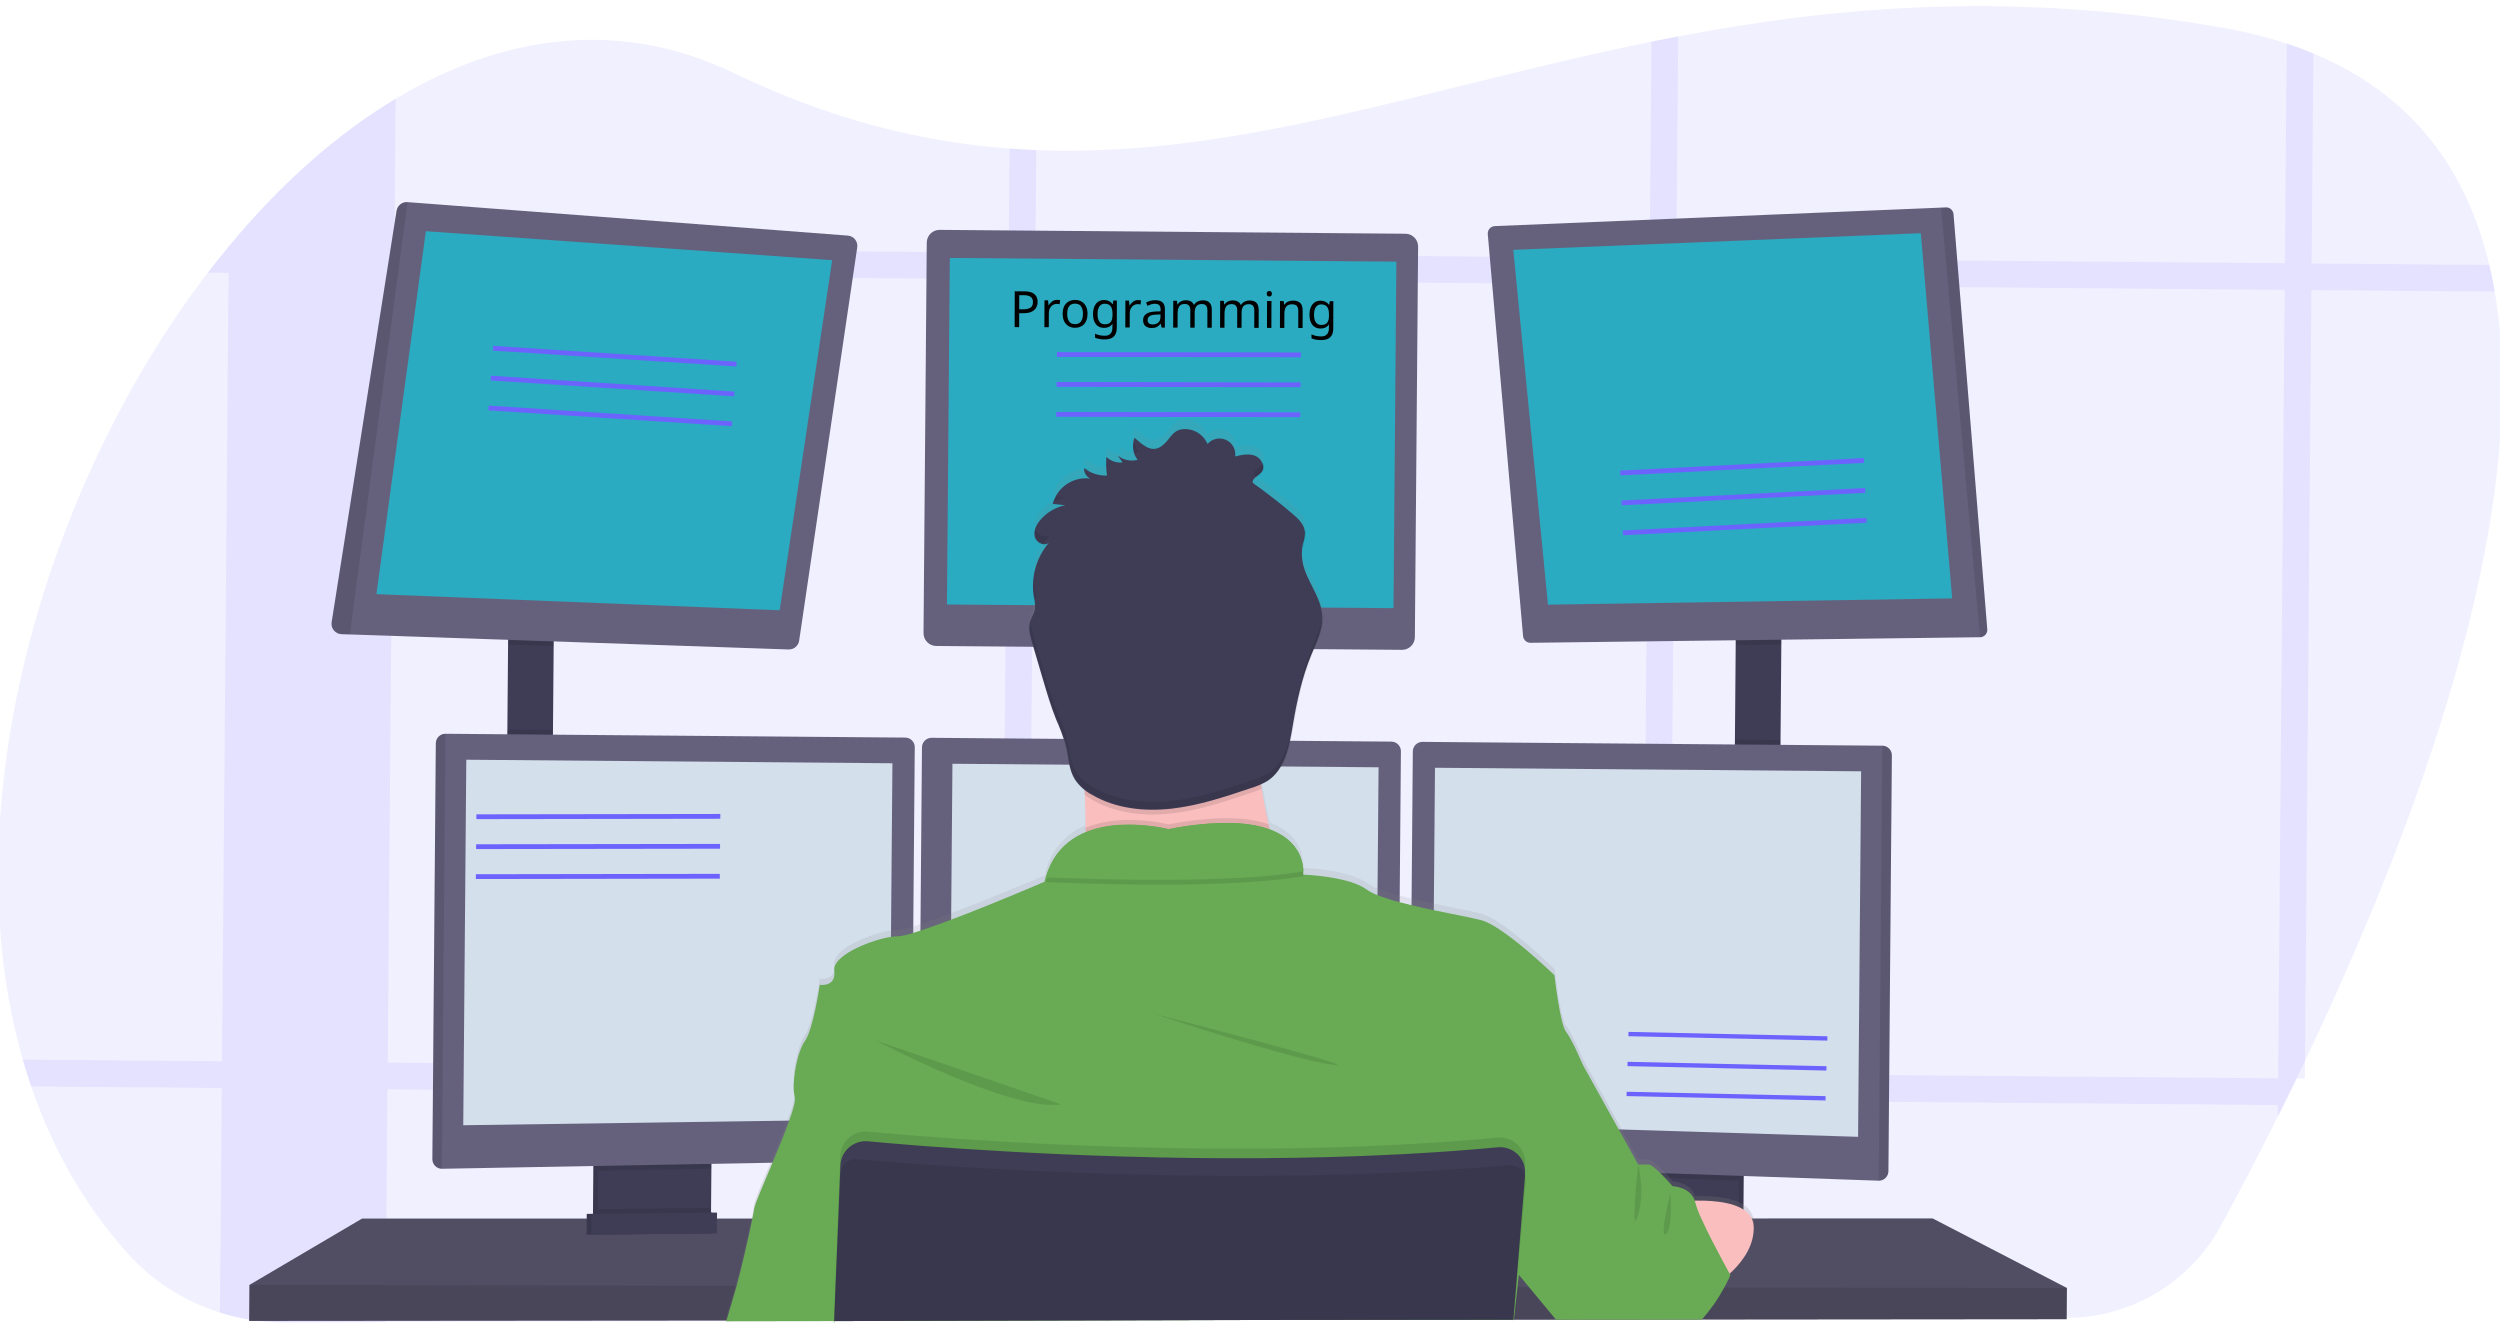
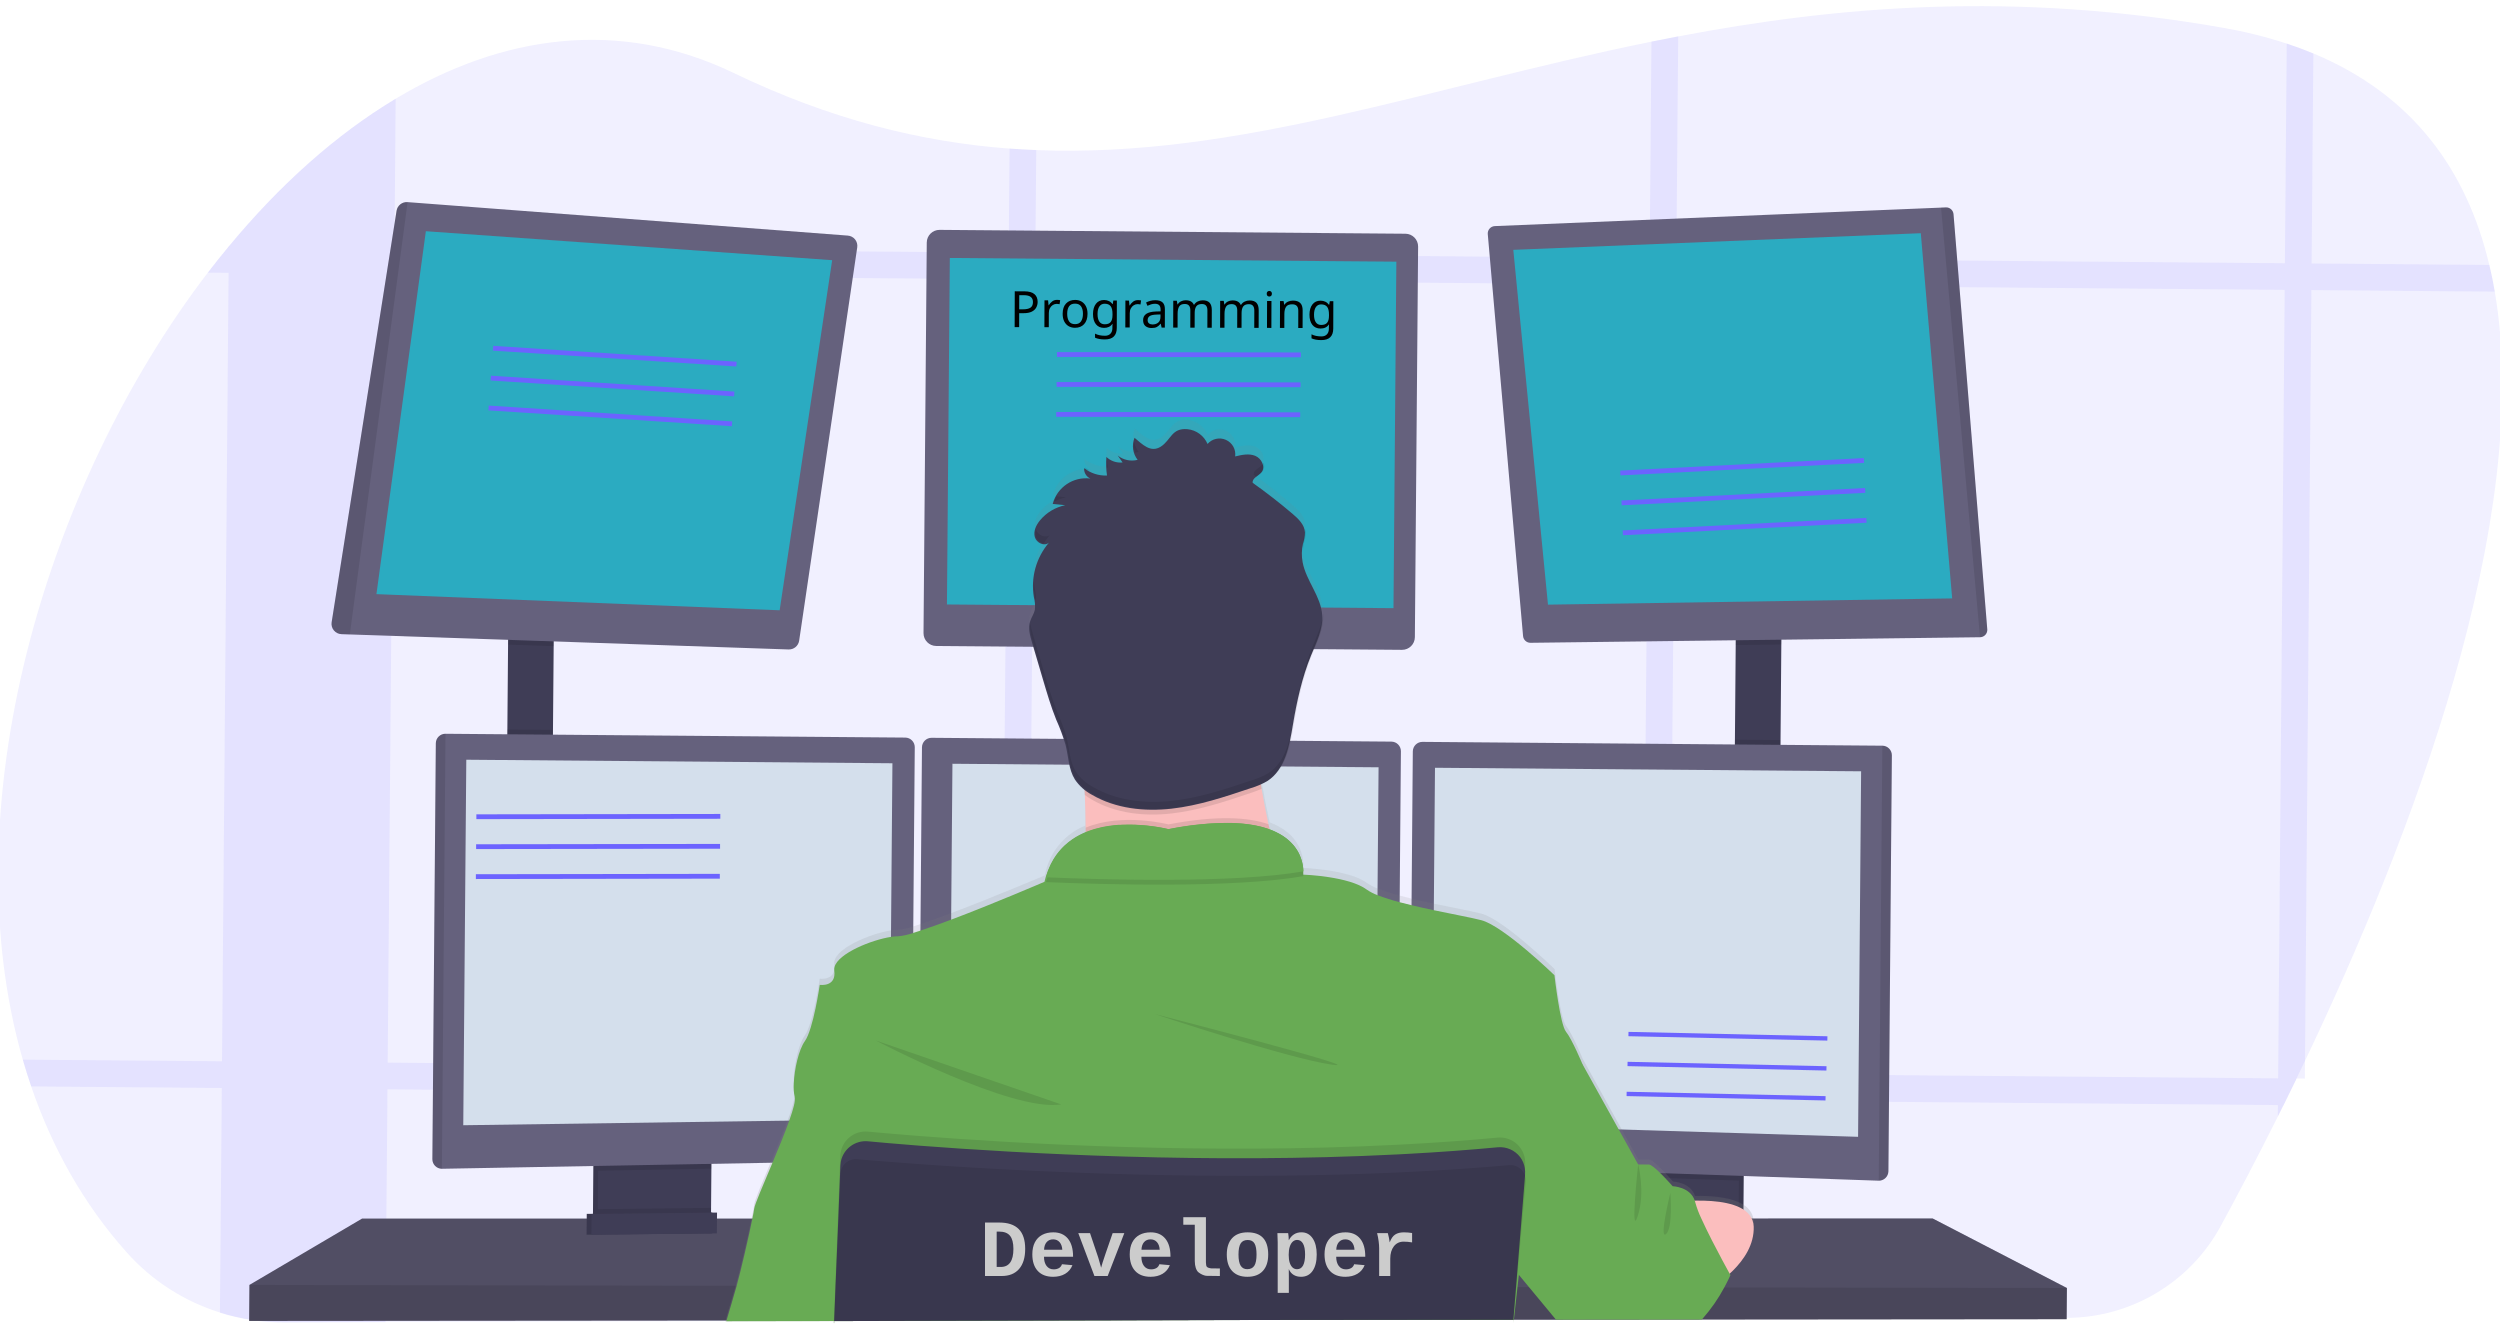
<svg xmlns="http://www.w3.org/2000/svg" id="59725d3d-bdd8-4af0-9b66-49b8d09410bc" data-name="Layer 1" width="1041.32" height="554.17" viewBox="0 0 1041.32 554.17" version="1.1">
  <defs id="defs1040">
    <linearGradient id="dff037aa-d578-4bab-81e7-399360663117" x1="597.75" y1="725.44" x2="597.75" y2="347.69" gradientUnits="userSpaceOnUse" gradientTransform="rotate(0.4753585,21400.815,-9203.768)">
      <stop offset="0" stop-color="gray" stop-opacity="0.25" id="stop1033" />
      <stop offset="0.54" stop-color="gray" stop-opacity="0.12" id="stop1035" />
      <stop offset="1" stop-color="gray" stop-opacity="0.1" id="stop1037" />
    </linearGradient>
  </defs>
  <path d="m 960.092,441.866 q -1.771,3.735 -3.531,7.371 -2.747,5.647 -5.422,11.075 c -0.793,1.603 -1.586,3.177 -2.359,4.751 -8.745,17.498 -16.904,32.971 -23.83,45.694 a 73.21,73.21 0 0 1 -64.129,38.169 l -151.658,0.392 -1.6,-0.013 -13.001,0.032 -11.121,0.028 -34.102,0.087 -1.38,-0.011 -17.361,0.046 -0.53,-0.004 -107.006,0.272 -95.515,0.208 -11.111,0.028 -69.004,0.178 -0.08,-6.6e-4 -44.752,0.109 -0.48,-0.004 -141.508,0.356 -42.332,0.109 A 88.07,88.07 0 0 1 91.642,546.695 86.39,86.39 0 0 1 52.759,521.621 C 34.746,501.441 21.69,477.962 13.001,452.529 Q 11.116,447.023 9.493,441.379 C -20.452,336.977 18.222,202.924 86.565,113.568 q 4.297,-5.605 8.731,-10.928 l 0.071,-0.079 C 116.368,77.214 139.854,56.088 164.809,41.134 209.031,14.59 257.842,7.415 305.603,30.402 c 40.41,19.456 78.214,28.76 114.913,31.504 3.708,0.271 7.416,0.482 11.105,0.622 84.205,3.349 163.394,-26.345 256.254,-45.166 3.696,-0.749 7.403,-1.489 11.139,-2.188 66.237,-12.611 139.652,-18.942 226.768,-3.629 a 189.09,189.09 0 0 1 26.706,6.622 q 5.754,1.908 11.086,4.092 c 41.498,17.285 63.948,48.772 73.272,88.071 q 1.325,5.471 2.278,11.129 c 16.327,94.479 -34.892,227.878 -79.031,320.405 z" id="path1044" style="opacity:0.1;fill:#6c63ff" />
  <g style="opacity:0.1" id="g1058" transform="rotate(0.4753585,520.1241,272.7093)">
    <path style="fill:#6c63ff" d="m 242.24,217 v 509.62 l -42.33,0.46 a 88.07,88.07 0 0 1 -26.67,-3.82 V 279 h 0.07 c 20.79,-25.55 44.1,-46.87 68.93,-62 z" transform="translate(-79.34,-172.91)" id="path1046" />
    <path style="fill:#6c63ff" d="M 1117.24,290.08 H 164.6 q 4.25,-5.64 8.64,-11 V 279 h 941.63 q 1.37,5.43 2.37,11.08 z" transform="translate(-79.34,-172.91)" id="path1048" />
    <path style="fill:#6c63ff" d="m 1040.82,191.51 v 427 h -3.47 q -2.7,5.67 -5.33,11.12 c -0.78,1.61 -1.56,3.19 -2.32,4.77 V 187.47 q 5.77,1.86 11.12,4.04 z" transform="translate(-79.34,-172.91)" id="path1050" />
    <path style="fill:#6c63ff" d="m 776.21,186.58 v 534.25 l -11.12,0.12 V 188.86 c 3.69,-0.78 7.39,-1.55 11.12,-2.28 z" transform="translate(-79.34,-172.91)" id="path1052" />
    <path style="fill:#6c63ff" d="m 509.22,236.15 v 487.58 l -11.11,0.12 V 235.62 c 3.71,0.24 7.42,0.38 11.11,0.53 z" transform="translate(-79.34,-172.91)" id="path1054" />
    <path style="fill:#6c63ff" d="m 1037.35,618.52 q -2.7,5.67 -5.33,11.12 H 93.85 q -1.93,-5.49 -3.6,-11.12 z" transform="translate(-79.34,-172.91)" id="path1056" />
  </g>
  <rect style="fill:#3f3d56" x="213.845" y="261.505" width="19" height="57.66" id="rect1060" transform="rotate(0.4753585)" />
  <rect style="fill:#3f3d56" x="725.175" y="258.505" width="19" height="61" id="rect1062" transform="rotate(0.4753585)" />
  <polygon style="fill:#65617d" points="349.78,551.4 349.63,551.4 304.98,551.82 304.5,551.83 106.1,553.65 106.1,538.65 152.75,510.65 246.35,509.87 248.35,509.86 249.01,509.85 251.01,509.82 295.95,509.45 297.96,509.44 298.6,509.43 300.6,509.42 315.01,509.3 315.39,509.29 350.94,508.99 351.23,508.99 628.63,506.65 635.42,506.6 636.1,506.6 641.28,506.55 678.93,506.24 680.93,506.21 682.78,506.19 683.74,506.19 695.45,506.1 697.77,506.07 700.88,506.05 710.63,505.96 726.1,505.83 728.1,505.81 731.58,505.79 732.23,505.79 806.94,505.15 863.1,533.65 863.1,546.65 711.18,548.05 709.56,548.08 651.82,548.61 650.44,548.63 632.89,548.78 632.37,548.78 525.39,549.77 " id="polygon1064" transform="rotate(0.4753585,520.1241,272.7093)" />
  <polygon style="opacity:0.2" points="349.78,551.4 349.63,551.4 304.98,551.82 304.5,551.83 106.1,553.65 106.1,538.65 152.75,510.65 246.35,509.87 248.35,509.86 249.01,509.85 251.01,509.82 295.95,509.45 297.96,509.44 298.6,509.43 300.6,509.42 315.01,509.3 315.39,509.29 350.94,508.99 351.23,508.99 628.63,506.65 635.42,506.6 636.1,506.6 641.28,506.55 678.93,506.24 680.93,506.21 682.78,506.19 683.74,506.19 695.45,506.1 697.77,506.07 700.88,506.05 710.63,505.96 726.1,505.83 728.1,505.81 731.58,505.79 732.23,505.79 806.94,505.15 863.1,533.65 863.1,546.65 711.18,548.05 709.56,548.08 651.82,548.61 650.44,548.63 632.89,548.78 632.37,548.78 525.39,549.77 " id="polygon1066" transform="rotate(0.4753585,520.1241,272.7093)" />
  <path style="fill:#3f3d56" d="m 294.358,481.794 -0.203,24.489 a 6.13,6.13 0 0 1 -3.546,5.511 6,6 0 0 1 -2.505,0.579 l -34.905,0.45 a 6,6 0 0 1 -2.695,-0.592 6.12,6.12 0 0 1 -3.524,-5.599 l 0.209,-25.229 z" id="path1068" />
  <path style="opacity:0.1" d="m 294.358,481.794 -0.203,24.489 a 6.13,6.13 0 0 1 -3.546,5.511 6,6 0 0 1 -2.505,0.579 l -34.905,0.45 a 6,6 0 0 1 -2.695,-0.592 6.12,6.12 0 0 1 -3.524,-5.599 l 0.209,-25.229 z" id="path1070" />
  <path style="fill:#3f3d56" d="m 296.357,481.811 -0.203,24.489 a 6.13,6.13 0 0 1 -3.546,5.511 6,6 0 0 1 -2.505,0.579 l -34.905,0.45 a 6,6 0 0 1 -2.695,-0.592 6.12,6.12 0 0 1 -3.524,-5.599 l 0.209,-25.229 z" id="path1072" />
  <rect style="fill:#3f3d56" x="683.175" y="479.335" width="47.17" height="31.5" id="rect1074" transform="rotate(0.4753585)" />
  <rect style="opacity:0.1" x="683.175" y="479.335" width="47.17" height="31.5" id="rect1076" transform="rotate(0.4753585)" />
  <rect style="fill:#3f3d56" x="681.175" y="479.335" width="47.17" height="31.5" id="rect1078" transform="rotate(0.4753585)" />
  <polygon style="opacity:0.1" points="230.6,271.55 211.6,271.06 211.6,265.82 230.6,265.82 " id="polygon1080" transform="rotate(0.4753585,520.1241,272.7093)" />
  <path style="fill:#65617d" d="M 357.062,103.041 332.872,266.846 a 4.3,4.3 0 0 1 -4.401,3.674 l -182.754,-6.256 -3.469,-0.119 a 4.3,4.3 0 0 1 -4.119,-4.904 L 165.182,87.779 a 4.3,4.3 0 0 1 4.57,-3.592 l 183.351,13.942 a 4.29,4.29 0 0 1 3.959,4.913 z" id="path1082" />
  <polygon points="156.6,250.49 324.6,255.82 345.26,109.82 175.93,99.16 " id="polygon1084" style="fill:#2babc1;fill-opacity:1" transform="rotate(0.4753585,520.1241,272.7093)" />
  <rect style="fill:#65617d" x="386.845" y="92.495" width="204.67" height="173.33" rx="5.33" ry="5.33" id="rect1086" transform="rotate(0.4753585)" />
  <rect x="396.505" y="104.165" width="186" height="144.33" id="rect1088" style="fill:#2babc1;fill-opacity:1" transform="rotate(0.4753585)" />
  <polygon style="opacity:0.1" points="741.93,266.61 722.93,267 722.93,262.82 741.93,262.82 " id="polygon1090" transform="rotate(0.4753585,520.1241,272.7093)" />
  <path style="fill:#65617d" d="m 827.758,262.172 a 3.08,3.08 0 0 1 -3.027,3.255 l -187.226,2.317 a 3.08,3.08 0 0 1 -3.107,-2.816 L 619.697,97.52 a 3.08,3.08 0 0 1 2.948,-3.346 l 185.85,-7.698 2.001,-0.083 a 3.07,3.07 0 0 1 3.197,2.827 z" id="path1092" />
  <polygon points="798.6,94.82 812.93,246.82 644.6,250.82 628.93,103.16 " id="polygon1094" style="fill:#2babc1;fill-opacity:1" transform="rotate(0.4753585,520.1241,272.7093)" />
  <path style="opacity:0.1" d="m 827.758,262.172 a 3.08,3.08 0 0 1 -3.027,3.255 L 808.495,86.476 l 2.001,-0.083 a 3.07,3.07 0 0 1 3.197,2.827 z" id="path1096" />
  <path style="opacity:0.1" d="m 169.782,84.177 -24.065,180.087 -3.469,-0.119 a 4.3,4.3 0 0 1 -4.119,-4.904 L 165.182,87.779 a 4.3,4.3 0 0 1 4.6,-3.602 z" id="path1098" />
  <rect style="opacity:0.1" x="213.845" y="302.085" width="19" height="17.08" id="rect1100" transform="rotate(0.4753585)" />
  <polygon style="opacity:0.1" points="298.1,488.62 250.93,489.88 250.93,483.65 298.1,483.65 " id="polygon1102" transform="rotate(0.4753585,520.1241,272.7093)" />
  <path style="fill:#65617d" d="m 381.026,311.207 -1.395,168.194 a 4,4 0 0 1 -3.883,3.918 l -191.686,3.51 -0.05,-4.1e-4 a 4,4 0 0 1 -3.917,-3.983 l 1.438,-173.294 a 4,4 0 0 1 3.983,-3.917 l 191.593,1.59 a 4,4 0 0 1 3.917,3.983 z" id="path1104" />
  <path style="opacity:0.1" d="m 185.565,305.635 -1.503,181.194 -0.05,-4.1e-4 a 4,4 0 0 1 -3.917,-3.983 l 1.438,-173.294 a 4,4 0 0 1 3.983,-3.917 z" id="path1106" />
  <polygon style="fill:#d4dfec" points="372.1,319.15 372.1,467.4 194.6,471.4 194.6,319.15 " id="polygon1108" transform="rotate(0.4753585,520.1241,272.7093)" />
  <rect style="opacity:0.1" x="725.175" y="302.085" width="19" height="17.42" id="rect1110" transform="rotate(0.4753585)" />
  <polygon style="opacity:0.1" points="726.1,490.06 678.93,488.8 678.93,483.65 726.1,483.65 " id="polygon1112" transform="rotate(0.4753585,520.1241,272.7093)" />
  <path style="fill:#65617d" d="M 788.012,314.584 786.574,487.878 a 4,4 0 0 1 -4.033,3.917 v 0 l -191.641,-6.69 a 4,4 0 0 1 -3.817,-3.982 l 1.395,-168.194 a 4,4 0 0 1 3.983,-3.917 l 191.593,1.59 a 4,4 0 0 1 3.957,3.983 z" id="path1114" />
  <path style="opacity:0.1" d="M 788.012,314.584 786.574,487.878 a 4,4 0 0 1 -4.033,3.917 v 0 l 1.503,-181.194 v 0 a 4,4 0 0 1 3.967,3.983 z" id="path1116" />
  <polygon style="fill:#d4dfec" points="598.1,319.15 598.1,467.4 775.6,471.4 775.6,319.15 " id="polygon1118" transform="rotate(0.4753585,520.1241,272.7093)" />
  <path style="fill:#65617d" d="m 583.519,312.887 -1.395,168.194 a 4,4 0 0 1 -3.883,3.918 l -191.686,3.51 v 0 a 4,4 0 0 1 -3.967,-3.983 l 1.438,-173.294 a 4,4 0 0 1 3.983,-3.917 l 191.593,1.59 a 4,4 0 0 1 3.917,3.983 z" id="path1120" />
  <polygon style="fill:#d4dfec" points="574.6,319.15 574.6,467.4 397.1,471.4 397.1,319.15 " id="polygon1122" transform="rotate(0.4753585,520.1241,272.7093)" />
  <polygon style="opacity:0.1" points="349.78,551.4 349.63,551.4 304.98,551.82 304.5,551.83 106.1,553.65 106.1,538.65 308.61,537.32 309.09,537.32 350.08,537.04 350.27,537.04 633.35,535.17 633.64,535.17 633.81,535.16 634.28,535.16 639.07,535.13 640.53,535.13 715.02,534.63 719.42,534.61 720.4,534.6 863.1,533.65 863.1,546.65 711.18,548.05 709.56,548.08 651.82,548.61 650.44,548.63 632.89,548.78 632.37,548.78 525.39,549.77 " id="polygon1124" transform="rotate(0.4753585,520.1241,272.7093)" />
  <circle style="fill:#fbbebe" cx="489.505" cy="267.835" r="51.33" id="circle1126" transform="rotate(0.4753585)" />
  <path style="fill:url(#dff037aa-d578-4bab-81e7-399360663117)" d="m 302.089,550.381 c 9.2e-4,-0.11 0.062,-0.23 0.103,-0.349 1.03,-3.582 2.86,-9.637 4.23,-14.475 0.175,-0.599 0.34,-1.187 0.495,-1.746 1.515,-5.458 4.482,-18.243 6.138,-26.22 0.583,-2.805 1.041,-4.992 1.141,-6.091 0.214,-1.688 3.284,-8.893 6.763,-17.174 2.438,-5.82 5.101,-12.178 7.056,-17.542 a 61.38,61.38 0 0 0 3.012,-9.825 5.1,5.1 0 0 0 0.018,-2.13 14.69,14.69 0 0 1 -0.451,-3.504 v 0 c -0.179,-6.202 1.753,-15.986 4.647,-20.072 3.541,-4.971 6.196,-23.609 6.196,-23.609 0,0 5.174,0.793 6.029,-3.48 a 6.15,6.15 0 0 0 0.112,-1.399 7.41,7.41 0 0 0 -0.081,-1.111 c -0.838,-6.247 14.826,-12.757 23.618,-14.115 a 19.67,19.67 0 0 1 3.002,-0.255 27.24,27.24 0 0 0 6.262,-1.388 q 1.404,-0.418 3.008,-0.975 c 3.69,-1.209 8.104,-2.813 12.788,-4.574 17.616,-6.664 38.951,-15.677 38.951,-15.677 0.156,-0.709 0.332,-1.387 0.527,-2.056 a 27.71,27.71 0 0 1 16.506,-18.794 v 0 c 0.005,-0.66 0.011,-1.33 0.017,-2 0.029,-3.45 -0.092,-7.001 -0.213,-10.542 0.006,-0.69 -0.049,-1.38 -0.083,-2.071 0.002,-0.2 0.003,-0.41 0.005,-0.61 0.002,-0.2 0.003,-0.35 0.004,-0.52 0.006,-0.7 -0.058,-1.401 -0.093,-2.091 l -0.179,-0.141 a 16.41,16.41 0 0 1 -3.865,-4.232 15.27,15.27 0 0 1 -1.395,-3.012 c -1.222,-3.4 -1.48,-7.183 -2.291,-10.769 l -0.174,-0.741 a 84,84 0 0 0 -3.912,-10.613 c -2.165,-5.438 -3.819,-11.032 -5.462,-16.696 q -1.497,-5.143 -3.025,-10.305 l -1.536,-5.253 c -0.292,-1.002 -0.583,-2.005 -0.805,-3.007 v 0 a 13.27,13.27 0 0 1 -0.248,-1.402 10,10 0 0 1 0.278,-4.608 32.09,32.09 0 0 1 1.345,-2.989 7.87,7.87 0 0 0 0.511,-1.376 v 0 a 3,3 0 0 0 0.083,-0.319 5.65,5.65 0 0 0 0.119,-1.079 18.46,18.46 0 0 0 -0.488,-3.894 0.07,0.07 0 0 1 4.2e-4,-0.05 2.56,2.56 0 0 0 -0.048,-0.27 25.48,25.48 0 0 1 -0.335,-3.003 28.45,28.45 0 0 1 3.599,-15.541 l 0.193,-0.358 a 25.22,25.22 0 0 1 1.863,-2.765 v 0 c 0.313,-0.417 0.637,-0.815 1.01,-1.212 -1.411,1.328 -3.706,0.719 -4.994,-0.731 a 3.61,3.61 0 0 1 -0.544,-0.755 3.81,3.81 0 0 1 -0.226,-0.452 c -0.049,-0.12 -0.088,-0.251 -0.127,-0.381 -0.68,-2.456 0.562,-5.056 2.178,-7.032 a 18.49,18.49 0 0 1 5.779,-4.652 v 0 a 3.84,3.84 0 0 1 0.402,-0.207 17.12,17.12 0 0 1 2.649,-1.038 v 0 a 15.06,15.06 0 0 1 1.634,-0.426 l -3.707,-0.371 -1.499,-0.152 a 14.49,14.49 0 0 1 13.09,-10.802 l 1.08,0.009 a 11.73,11.73 0 0 1 1.569,0.143 4.44,4.44 0 0 1 -2.614,-4.352 14.41,14.41 0 0 0 9.164,3.136 l 0.38,0.003 a 30,30 0 0 1 -0.313,-3.273 v 0 a 33.19,33.19 0 0 1 0.037,-4.46 8.44,8.44 0 0 0 6.761,2.316 l -2.056,-2.917 a 9.49,9.49 0 0 0 6.543,2.104 l 0.48,-0.046 a 7,7 0 0 0 1.192,-0.22 l 0.09,7.5e-4 c -0.188,-0.242 -0.356,-0.493 -0.524,-0.754 l -0.059,-0.12 a 9.67,9.67 0 0 1 -0.983,-2.098 6.59,6.59 0 0 1 -0.233,-0.872 v 0 a 8.75,8.75 0 0 1 0.495,-5.446 c 3.207,2.727 6.717,6.446 10.97,3.691 4.253,-2.755 4.435,-7.873 11.061,-7.298 a 10.2,10.2 0 0 1 8.359,6.19 6.75,6.75 0 0 1 7.684,-1.686 6.85,6.85 0 0 1 3.823,6.922 c 2.756,-0.667 5.721,-1.323 8.352,-0.261 2.631,1.062 4.303,4.446 2.785,6.683 a 1.43,1.43 0 0 1 -0.142,0.199 c -1.243,1.58 -3.97,2.427 -3.697,4.429 l 0.417,0.303 1.292,0.951 q 7.604,5.583 14.803,11.723 c 2.463,2.101 5.082,4.622 5.225,7.874 a 8.64,8.64 0 0 1 -0.26,2.368 v 0 c -0.166,0.779 -0.393,1.557 -0.569,2.335 a 19.51,19.51 0 0 0 -0.39,6.047 v 0 c 0.065,0.591 0.15,1.171 0.255,1.762 1.466,7.742 7.593,14.173 8.137,22.068 l -0.005,0.56 a 17.78,17.78 0 0 1 -0.091,2.529 c -0.5,4.796 -2.758,9.387 -4.596,13.962 -0.112,0.279 -0.225,0.558 -0.327,0.837 -3.545,8.971 -5.624,18.544 -7.233,28.101 a 100.26,100.26 0 0 1 -2.084,10.073 26.73,26.73 0 0 1 -5.176,10.387 16.22,16.22 0 0 1 -3.385,2.972 18.67,18.67 0 0 1 -2.662,1.388 c 0,0 0,0 -5e-4,0.06 0.105,0.611 0.19,1.222 0.295,1.833 0.057,0.32 0.105,0.641 0.162,1.001 v 0 a 0.14,0.14 0 0 0 -5e-4,0.06 c 0.801,4.737 1.722,9.375 2.696,13.783 l 0.492,2.194 c 12.562,4.654 13.974,13.986 14.035,17.557 a 9.64,9.64 0 0 1 -0.012,1.43 c 0,0 18.995,0.658 26.449,6.22 a 20.34,20.34 0 0 0 4.491,2.337 83,83 0 0 0 9.226,2.967 c 1.606,0.433 3.283,0.857 4.99,1.271 2.994,0.715 6.168,1.411 9.233,2.077 8.176,1.718 15.875,3.132 19.776,4.164 9.31,2.437 30.48,23.074 30.48,23.074 0,0 2.329,20.66 4.804,23.691 2.475,3.031 6.887,13.648 6.887,13.648 l 16.295,29.546 6.897,12.428 4.5,0.037 c 0.62,0.005 1.833,0.895 3.192,2.127 1.181,1.07 2.49,2.401 3.64,3.61 l 1.903,2.066 1.189,1.34 c 0,0 7.268,0.24 9.19,6.006 5.921,-0.121 13.188,0.329 18.259,2.652 a 14.14,14.14 0 0 1 1.991,1.097 8.68,8.68 0 0 1 4.083,5.694 8.34,8.34 0 0 1 0.168,1.441 c -0.005,0.57 -0.009,1.14 -0.014,1.7 -0.423,7.567 -5.405,13.826 -9.97,18.028 l 0.315,0.573 c 0,0 -0.153,0.359 -0.448,0.996 -0.082,0.189 -0.183,0.398 -0.295,0.638 v 0 c -0.6,1.255 -1.556,3.137 -2.804,5.337 a 63.31,63.31 0 0 1 -9.679,13.09 l -0.292,0.298 -57.742,0.051 -0.168,-0.201 -11.089,-13.452 -5.515,-6.686 -0.168,-0.211 -0.173,1.589 -0.584,5.295 -1.406,12.799 -0.075,0.639 -10e-4,0.17 -0.162,1.479 0.122,-1.479 -0.29,-0.002 -107.005,0.112 -175.63,0.483 -0.007,0.84 -0.14,-10e-4 0.007,-0.84 -44.752,0.109 z" id="path1128" />
  <path style="fill:#fbbebe" d="m 537.733,377.31 c 0,0 -99.596,11.174 -89.997,-0.747 3.476,-4.311 4.533,-17.163 4.464,-31.814 -0.023,-4.45 -0.145,-9.062 -0.337,-13.653 -0.917,-22.008 -3.389,-43.53 -3.389,-43.53 0,0 87.337,-40.277 77.068,-7.861 -4.109,13.096 -2.952,31.547 -0.056,48.881 0.848,5.057 1.837,10.016 2.878,14.724 a 344.67,344.67 0 0 0 9.368,33.999 z" id="path1130" />
  <path style="opacity:0.1" d="m 537.733,377.31 c 0,0 -99.596,11.174 -89.997,-0.747 3.476,-4.311 4.533,-17.163 4.464,-31.814 15.223,-6.354 34.483,-1.364 34.483,-1.364 20.353,-3.881 33.376,-2.983 41.682,-0.074 a 344.67,344.67 0 0 0 9.368,33.999 z" id="path1132" />
  <path d="m 347.424,551.107 0.007,-0.84 175.63,-0.453 107.005,-0.112 0.3,0.002 -0.122,1.479 0.162,-1.479 0.19,0.002 10e-4,-0.17 1.482,-13.438 0.562,-5.086 0.173,-1.589 0.151,-1.329 6.351,-20.558 6.351,-20.528 5.344,-17.286 8.159,-26.413 c 0,0 -4.413,-10.537 -6.888,-13.558 -2.475,-3.021 -4.805,-23.541 -4.805,-23.541 0,0 -21.171,-20.506 -30.481,-22.924 -3.902,-1.032 -11.61,-2.426 -19.796,-4.164 -3.065,-0.645 -6.209,-1.332 -9.233,-2.077 -1.707,-0.404 -3.383,-0.828 -4.99,-1.251 a 87.91,87.91 0 0 1 -9.226,-2.937 20.7,20.7 0 0 1 -4.481,-2.327 c -7.305,-5.451 -25.719,-6.214 -26.429,-6.219 v 0 a 0.42,0.42 0 0 1 5.8e-4,-0.07 l 7.4e-4,-0.09 a 10.26,10.26 0 0 0 0.011,-1.26 c 0.003,-0.4 0.007,-0.87 -0.078,-1.401 10e-4,-0.16 0.003,-0.33 -0.066,-0.501 -0.047,-0.36 -0.104,-0.741 -0.191,-1.142 a 5,5 0 0 0 -0.116,-0.531 17.21,17.21 0 0 0 -1.221,-3.5 c -0.069,-0.161 -0.157,-0.331 -0.236,-0.492 a 18.25,18.25 0 0 0 -1.678,-2.644 c -0.129,-0.171 -0.267,-0.352 -0.416,-0.523 a 19.58,19.58 0 0 0 -2.698,-2.662 c -0.268,-0.212 -0.546,-0.435 -0.835,-0.637 a 4.67,4.67 0 0 0 -0.507,-0.364 l -0.885,-0.587 -0.826,-0.487 c -0.727,-0.406 -1.493,-0.802 -2.33,-1.179 -0.259,-0.122 -0.538,-0.234 -0.817,-0.347 -0.279,-0.112 -0.718,-0.286 -1.086,-0.429 l -0.06,-5e-4 -0.747,-0.306 c -0.568,-0.195 -1.147,-0.37 -1.756,-0.545 l -0.928,-0.248 -0.998,-0.238 -0.998,-0.218 c -0.998,-0.208 -2.067,-0.397 -3.186,-0.546 l -1.139,-0.149 -1.169,-0.13 -1.209,-0.11 -1.719,-0.114 -1.999,-0.087 a 124.68,124.68 0 0 0 -26.262,2.572 72.27,72.27 0 0 0 -18.245,-1.831 l -0.87,-0.007 -1,0.052 -0.64,-0.005 -1.291,0.109 c -0.43,-0.004 -0.871,0.083 -1.301,0.139 -0.43,0.056 -0.881,0.103 -1.311,0.169 l -0.661,0.105 c -0.651,0.105 -1.312,0.219 -2.003,0.353 q -0.33,0.057 -0.661,0.145 c -0.872,0.183 -1.743,0.406 -2.606,0.658 -0.431,0.116 -0.862,0.253 -1.293,0.399 -0.22,0.058 -0.431,0.136 -0.642,0.215 l -0.642,0.225 -0.632,0.245 -0.752,0.294 c -0.381,0.157 -0.753,0.324 -1.124,0.501 -0.211,0.088 -0.422,0.187 -0.622,0.295 -0.201,0.108 -0.412,0.197 -0.603,0.305 a 27.75,27.75 0 0 0 -6.246,4.328 l -0.514,0.486 -0.504,0.506 c -0.171,0.169 -0.333,0.347 -0.494,0.526 a 23.82,23.82 0 0 0 -1.839,2.235 c -0.162,0.209 -0.313,0.417 -0.465,0.636 a 26.69,26.69 0 0 0 -1.744,2.906 c -0.132,0.239 -0.254,0.488 -0.376,0.727 a 32.7,32.7 0 0 0 -2.043,5.233 q -0.288,0.998 -0.527,1.996 c 0,0 -21.247,9.164 -38.862,15.778 -4.685,1.761 -9.098,3.355 -12.788,4.554 -1.073,0.351 -2.076,0.673 -3.008,0.975 a 26.7,26.7 0 0 1 -6.262,1.388 19.67,19.67 0 0 0 -3.002,0.255 c -8.081,1.243 -21.957,6.818 -23.515,12.515 a 3.69,3.69 0 0 0 -0.112,1.399 c 0,0 -5.9e-4,0.07 -9.2e-4,0.11 0.942,7.008 -6.05,5.95 -6.05,5.95 0,0 -2.653,18.479 -6.195,23.449 -2.56,3.579 -4.356,11.594 -4.627,17.652 v 0 a 19.61,19.61 0 0 0 0.393,5.633 c -4.1e-4,0.05 -8.2e-4,0.1 -10e-4,0.14 0.389,1.343 -0.601,4.995 -2.27,9.671 -1.813,5.135 -4.446,11.514 -6.976,17.533 -3.816,9.089 -7.404,17.339 -7.639,19.157 -0.097,0.809 -0.369,2.257 -0.744,4.124 -1.523,7.608 -4.883,22.09 -6.532,27.947 -1.226,4.37 -3.006,10.355 -4.23,14.465 -9.9e-4,0.12 -0.072,0.239 -0.103,0.349 l 44.832,-0.068 -0.007,0.84 0.14,10e-4 z" id="path1134" style="fill:#68ab54;fill-opacity:1" />
  <path style="opacity:0.1" d="m 364.762,433.377 c 0,0 56.753,29.972 77.282,26.642 z" id="path1136" />
  <path style="opacity:0.1" d="m 480.857,422.339 c 0,0 55.349,18.46 73.827,21.113 18.479,2.653 -73.827,-21.113 -73.827,-21.113 z" id="path1138" />
  <path style="opacity:0.1" d="m 542.896,364.932 c -29.043,5.099 -83.632,3.496 -107.224,2.49 8.907,-30.927 50.998,-20.038 50.998,-20.038 52.295,-9.986 56.115,11.666 56.226,17.547 z" id="path1140" />
  <path d="m 542.912,362.932 c -29.043,5.099 -83.632,3.496 -107.224,2.49 8.907,-30.927 50.998,-20.038 50.998,-20.038 52.295,-9.986 56.115,11.666 56.226,17.547 z" id="path1142" style="fill:#68ab54;fill-opacity:1" />
  <path style="fill:#fbbebe" d="m 695.713,500.875 c 0,0 34.202,-4.966 34.748,10.039 0.546,15.005 -17.631,25.335 -17.631,25.335 z" id="path1144" />
  <path style="opacity:0.1" d="m 525.487,328.586 a 47,47 0 0 1 -4.514,1.703 c -10.81,3.63 -21.711,7.29 -33.072,8.556 -11.361,1.266 -23.261,-0.033 -33.113,-5.775 a 28.77,28.77 0 0 1 -2.984,-1.975 c -0.917,-22.008 -3.389,-43.53 -3.389,-43.53 0,0 87.337,-40.277 77.068,-7.861 -4.089,13.097 -2.892,31.547 0.004,48.882 z" id="path1146" />
  <path style="fill:#3f3d56" d="m 473.852,191.543 a 9.47,9.47 0 0 1 -8.305,-1.819 l 2.056,2.907 a 8.47,8.47 0 0 1 -6.761,-2.306 34.08,34.08 0 0 0 0.256,7.752 14.52,14.52 0 0 1 -9.535,-3.079 4.42,4.42 0 0 0 2.604,4.332 14.34,14.34 0 0 0 -15.688,10.58 l 5.216,0.523 a 18.47,18.47 0 0 0 -10.492,6.283 c -1.617,1.987 -2.858,4.536 -2.178,6.982 0.68,2.446 4.047,4.034 5.901,2.309 a 27.94,27.94 0 0 0 -6.289,22.739 14.47,14.47 0 0 1 0.416,5.264 c -0.344,1.647 -1.396,3.069 -1.929,4.674 -1.024,2.912 -0.101,6.089 0.765,9.007 l 4.562,15.458 c 1.654,5.584 3.297,11.178 5.473,16.586 a 82.08,82.08 0 0 1 3.913,10.543 c 1.22,4.85 1.226,10.151 3.881,14.403 a 19.93,19.93 0 0 0 7.127,6.389 c 9.843,5.742 21.782,7.041 33.113,5.775 11.331,-1.266 22.222,-4.926 33.022,-8.556 a 31,31 0 0 0 6.865,-2.943 c 7.49,-4.818 9.233,-14.784 10.696,-23.562 1.631,-9.787 3.782,-19.549 7.529,-28.739 2.225,-5.472 5.092,-11.018 4.66,-16.902 -0.545,-7.815 -6.672,-14.196 -8.139,-21.888 a 19,19 0 0 1 0.134,-7.769 17.66,17.66 0 0 0 0.829,-4.693 c -0.143,-3.221 -2.763,-5.723 -5.225,-7.814 q -8.014,-6.807 -16.554,-12.878 c -0.273,-2.002 2.454,-2.84 3.697,-4.409 1.758,-2.215 -0.012,-5.77 -2.643,-6.832 -2.631,-1.062 -5.597,-0.406 -8.352,0.261 a 6.59,6.59 0 0 0 -11.507,-5.206 10.2,10.2 0 0 0 -8.369,-6.15 c -6.625,-0.575 -6.798,4.494 -11.061,7.248 -4.263,2.755 -7.732,-0.954 -10.97,-3.661 a 9.28,9.28 0 0 0 1.284,9.191 z" id="path1148" />
  <path d="m 720.793,531.084 c 0,0 -0.908,2.113 -2.573,5.169 a 69,69 0 0 1 -9.109,13.095 l -0.272,0.288 -1.62,-0.013 -57.742,0.051 -1.38,-0.011 -0.168,-0.201 -11.089,-13.382 -4.178,-5.045 -0.168,-0.211 -0.356,-0.423 -0.198,-0.242 -0.257,-0.312 -8.129,-9.808 3.104,-12.475 5.285,-21.017 0.134,-0.509 1.033,-3.992 0.735,-2.994 2.461,-9.76 8.439,-33.581 14.437,7.62 15.065,27.126 8.089,14.568 4.5,0.037 c 0.85,0.007 2.786,1.663 4.731,3.569 0.694,0.676 1.389,1.392 1.983,2.017 1.765,1.855 3.162,3.446 3.162,3.446 0,0 7.288,0.22 9.201,5.977 a 7,7 0 0 1 0.243,0.852 40.3,40.3 0 0 0 2.475,6.581 c 1.267,2.821 2.86,6.024 4.474,9.227 3.001,5.875 6.055,11.471 7.178,13.5 l 0.138,0.251 z" id="path1150" style="fill:#68ab54;fill-opacity:1" />
  <path style="opacity:0.1" d="m 635.271,485.223 -0.112,1.429 -8.3e-4,0.1 -0.189,2.299 -1.484,18.498 -1.795,22.286 -0.512,6.276 -1.111,13.431 -10e-4,0.17 -107.005,0.112 -175.6,0.443 -0.007,0.84 -0.14,-10e-4 0.007,-0.84 0.002,-0.28 0.569,-14.356 1.093,-28.052 0.937,-23.783 0.09,-2.369 a 10.53,10.53 0 0 1 11.504,-10.075 c 4.717,0.439 10.842,0.98 18.168,1.561 l 2.998,0.245 c 42.304,3.291 120.5,7.74 199.477,3.655 1.661,-0.076 3.331,-0.162 5.002,-0.269 12.246,-0.668 24.484,-1.557 36.604,-2.696 a 10.53,10.53 0 0 1 11.506,11.326 z" id="path1152" />
  <path style="fill:#3f3d56" d="m 347.424,551.107 0.007,-0.84 175.63,-0.453 107.005,-0.112 0.3,0.002 0.001,-0.17 1.111,-13.431 0.48,-5.996 1.828,-22.596 1.438,-17.889 0.004,-0.44 a 10.62,10.62 0 0 0 -0.089,-2.471 0.3,0.3 0 0 0 8.3e-4,-0.1 10.39,10.39 0 0 0 -1.961,-4.656 10.54,10.54 0 0 0 -9.386,-4.078 c -12.12,1.139 -24.358,2.028 -36.604,2.696 -1.671,0.106 -3.342,0.192 -5.002,0.269 -78.976,4.035 -157.172,-0.414 -199.477,-3.655 l -2.998,-0.245 c -7.325,-0.581 -13.451,-1.112 -18.168,-1.561 a 10.54,10.54 0 0 0 -11.31,8.436 11,11 0 0 0 -0.194,1.638 l -0.864,22.154 -1.163,28.061 -0.559,14.356 -0.002,0.28 -0.007,0.84 z" id="path1154" />
  <path style="opacity:0.1" d="m 635.513,492.235 -1.357,15.319 -2.02,22.834 -0.507,5.716 -1.106,12.801 -0.065,0.639 -10e-4,0.17 v 0 l -0.162,1.479 0.122,-1.479 -0.29,-0.002 -107.005,0.112 -175.66,0.443 0.002,-0.28 0.609,-14.355 1.233,-28.051 0.795,-18.644 a 6.36,6.36 0 0 1 3.103,-5.224 6.25,6.25 0 0 1 3.787,-0.869 c 2.099,0.187 4.677,0.409 7.685,0.654 4.887,0.401 10.913,0.871 17.929,1.369 12.993,0.928 29.295,1.943 47.978,2.818 51.982,2.431 122.174,3.684 188.9,-1.603 3.002,-0.235 6.104,-0.499 9.137,-0.764 a 6.26,6.26 0 0 1 3.474,0.689 5.16,5.16 0 0 1 0.855,0.547 6.14,6.14 0 0 1 1.98,2.477 3.56,3.56 0 0 1 0.245,0.612 6.28,6.28 0 0 1 0.339,2.593 z" id="path1156" />
  <path style="opacity:0.1" d="m 296.181,503.11 -0.026,3.19 a 6.13,6.13 0 0 1 -3.546,5.511 l -40.105,0.437 a 6.12,6.12 0 0 1 -3.524,-5.599 l 0.025,-3 z" id="path1158" />
  <polygon style="fill:#3f3d56" points="246.35,516.57 246.35,507.9 298.6,506.9 298.6,515.57 " id="polygon1160" transform="rotate(0.4753585,520.1241,272.7093)" />
  <polygon style="opacity:0.1" points="246.35,516.57 246.35,507.9 298.6,506.9 298.6,515.57 " id="polygon1162" transform="rotate(0.4753585,520.1241,272.7093)" />
  <polygon style="fill:#3f3d56" points="248.35,516.57 248.35,507.9 300.6,506.9 300.6,515.57 " id="polygon1164" transform="rotate(0.4753585,520.1241,272.7093)" />
  <g style="opacity:0.1" id="g1184" transform="rotate(0.4753585,520.1241,272.7093)">
    <path d="m 552.93,361.56 a 9.75,9.75 0 0 1 -1.89,-4.34 9.49,9.49 0 0 0 0.42,4.6 9,9 0 0 0 1.47,-0.26 z" transform="translate(-79.34,-172.91)" id="path1166" />
    <path d="m 540.23,368.2 a 35.12,35.12 0 0 1 -0.37,-3.7 c 0,1.23 0,2.47 0,3.71 z" transform="translate(-79.34,-172.91)" id="path1168" />
    <path d="m 621.73,401.57 a 18.34,18.34 0 0 1 0.36,-2.65 18,18 0 0 0 0.8,-4.69 6.16,6.16 0 0 0 -0.16,-1.06 c -0.17,0.92 -0.44,1.84 -0.64,2.75 a 19.14,19.14 0 0 0 -0.36,5.65 z" transform="translate(-79.34,-172.91)" id="path1170" />
    <path d="m 600.93,370.67 1.09,0.79 a 19.71,19.71 0 0 0 2.57,-2.22 3.67,3.67 0 0 0 0.38,-3.64 3,3 0 0 1 -0.38,0.64 c -1.23,1.58 -3.95,2.45 -3.66,4.43 z" transform="translate(-79.34,-172.91)" id="path1172" />
    <path d="m 518.76,380.29 a 12.32,12.32 0 0 0 -0.87,2.28 18.16,18.16 0 0 1 5,-1.89 z" transform="translate(-79.34,-172.91)" id="path1174" />
    <path d="m 532.55,369.41 a 14.83,14.83 0 0 1 -1.88,-1.23 4.25,4.25 0 0 0 0.09,1.18 11.86,11.86 0 0 1 1.79,0.05 z" transform="translate(-79.34,-172.91)" id="path1176" />
    <path d="m 630.32,428.33 c -0.41,4.85 -2.67,9.52 -4.5,14.12 -3.67,9.22 -5.74,19 -7.29,28.81 -1.39,8.79 -3,18.77 -10.5,23.64 a 30,30 0 0 1 -6.83,3 c -10.78,3.73 -21.65,7.47 -33,8.83 -11.35,1.36 -23.26,0.17 -33.16,-5.49 a 20,20 0 0 1 -7.18,-6.33 c -2.67,-4.23 -2.72,-9.53 -4,-14.37 a 82.21,82.21 0 0 0 -4,-10.52 c -2.21,-5.38 -3.91,-11 -5.6,-16.53 q -2.35,-7.71 -4.69,-15.43 a 28.81,28.81 0 0 1 -1.14,-4.75 c -0.39,2.56 0.37,5.24 1.14,7.75 q 2.34,7.73 4.69,15.43 c 1.69,5.57 3.39,11.15 5.6,16.53 a 82.21,82.21 0 0 1 4,10.52 c 1.26,4.84 1.31,10.14 4,14.37 a 20,20 0 0 0 7.18,6.33 c 9.9,5.66 21.84,6.85 33.16,5.49 11.32,-1.36 22.18,-5.1 33,-8.83 a 30,30 0 0 0 6.83,-3 c 7.45,-4.87 9.11,-14.85 10.5,-23.64 1.55,-9.81 3.62,-19.59 7.29,-28.81 2.18,-5.48 5,-11.05 4.52,-16.94 0,-0.06 -0.02,-0.12 -0.02,-0.18 z" transform="translate(-79.34,-172.91)" id="path1178" />
    <path d="m 510.63,424.46 c 0,0 0,-0.07 0,-0.11 a 14,14 0 0 0 -0.46,-5.25 26.59,26.59 0 0 1 -0.39,-3.32 27.35,27.35 0 0 0 0.39,6.32 c 0.16,0.78 0.34,1.57 0.46,2.36 z" transform="translate(-79.34,-172.91)" id="path1180" />
    <path d="m 513.68,400 a 27.74,27.74 0 0 1 2.61,-3.67 c -1.83,1.75 -5.21,0.19 -5.92,-2.24 a 5.83,5.83 0 0 0 0,3 4.39,4.39 0 0 0 3.31,2.91 z" transform="translate(-79.34,-172.91)" id="path1182" />
  </g>
  <path style="opacity:0.1" d="m 682.344,485.013 c 0,0 3.074,11.526 -0.178,21.499 -3.253,9.973 0.178,-21.499 0.178,-21.499 z" id="path1186" />
  <path style="opacity:0.1" d="m 695.746,496.855 c 0,0 1.209,14.611 -1.813,17.176 -3.021,2.565 1.813,-17.176 1.813,-17.176 z" id="path1188" />
  <line style="fill:none;stroke:#6c63ff;stroke-width:2;stroke-miterlimit:10" x1="198.419" y1="340.193" x2="300.034" y2="340.036" stroke-miterlimit="10" id="line1190" />
  <line style="fill:none;stroke:#6c63ff;stroke-width:2;stroke-miterlimit:10" x1="198.316" y1="352.663" x2="299.93" y2="352.516" stroke-miterlimit="10" id="line1192" />
  <line style="fill:none;stroke:#6c63ff;stroke-width:2;stroke-miterlimit:10" x1="198.212" y1="365.142" x2="299.827" y2="364.985" stroke-miterlimit="10" id="line1194" />
  <text xml:space="preserve" style="font-style:normal;font-weight:normal;font-size:20.896px;line-height:1.25;font-family:sans-serif;letter-spacing:0px;word-spacing:0px;fill:#000000;fill-opacity:1;stroke:none;stroke-width:2.612" x="421.011" y="134.958" id="text1287" transform="rotate(0.1752947)">
    <tspan id="tspan1285" x="421.011" y="134.958" style="stroke-width:2.612">Programming</tspan>
  </text>
  <line style="fill:none;stroke:#6c63ff;stroke-width:2;stroke-miterlimit:10" x1="205.374" y1="145.049" x2="306.774" y2="151.656" stroke-miterlimit="10" id="line1190-3" />
  <line style="fill:none;stroke:#6c63ff;stroke-width:2;stroke-miterlimit:10" x1="204.441" y1="157.484" x2="305.84" y2="164.101" stroke-miterlimit="10" id="line1192-6" />
  <line style="fill:none;stroke:#6c63ff;stroke-width:2;stroke-miterlimit:10" x1="203.507" y1="169.929" x2="304.907" y2="176.536" stroke-miterlimit="10" id="line1194-7" />
  <line style="fill:none;stroke:#6c63ff;stroke-width:2;stroke-miterlimit:10" x1="674.911" y1="197.017" x2="776.392" y2="191.797" stroke-miterlimit="10" id="line1190-5" />
  <line style="fill:none;stroke:#6c63ff;stroke-width:2;stroke-miterlimit:10" x1="675.429" y1="209.477" x2="776.91" y2="204.266" stroke-miterlimit="10" id="line1192-3" />
  <line style="fill:none;stroke:#6c63ff;stroke-width:2;stroke-miterlimit:10" x1="675.948" y1="221.946" x2="777.428" y2="216.725" stroke-miterlimit="10" id="line1194-5" />
  <line style="fill:none;stroke:#6c63ff;stroke-width:2;stroke-miterlimit:10" x1="440.242" y1="147.657" x2="541.857" y2="147.811" stroke-miterlimit="10" id="line1190-6" />
  <line style="fill:none;stroke:#6c63ff;stroke-width:2;stroke-miterlimit:10" x1="440.1" y1="160.126" x2="541.715" y2="160.29" stroke-miterlimit="10" id="line1192-2" />
  <line style="fill:none;stroke:#6c63ff;stroke-width:2;stroke-miterlimit:10" x1="439.958" y1="172.605" x2="541.573" y2="172.759" stroke-miterlimit="10" id="line1194-9" />
  <line style="fill:none;stroke:#6c63ff;stroke-width:1.806;stroke-miterlimit:10" x1="678.296" y1="430.709" x2="761.156" y2="432.538" stroke-miterlimit="10" id="line1190-1" />
  <line style="fill:none;stroke:#6c63ff;stroke-width:1.806;stroke-miterlimit:10" x1="677.913" y1="443.173" x2="760.773" y2="445.012" stroke-miterlimit="10" id="line1192-27" />
  <line style="fill:none;stroke:#6c63ff;stroke-width:1.806;stroke-miterlimit:10" x1="677.53" y1="455.647" x2="760.39" y2="457.476" stroke-miterlimit="10" id="line1194-0" />
+   <text xml:space="preserve" style="font-style:normal;font-variant:normal;font-weight:bold;font-stretch:normal;font-size:33.804px;line-height:1.25;font-family:'Courier New';-inkscape-font-specification:'Courier New, Bold';font-variant-ligatures:normal;font-variant-caps:normal;font-variant-numeric:normal;font-feature-settings:normal;text-align:start;letter-spacing:0px;word-spacing:0px;writing-mode:lr-tb;text-anchor:start;fill:#cccccc;fill-opacity:1;stroke:none;stroke-width:4.225;" x="408.051" y="531.49" id="text1052">
+     <tspan id="tspan1050" x="408.051" y="531.49" style="font-style:normal;font-variant:normal;font-weight:bold;font-stretch:normal;font-size:33.804px;font-family:'Courier New';-inkscape-font-specification:'Courier New, Bold';font-variant-ligatures:normal;font-variant-caps:normal;font-variant-numeric:normal;font-feature-settings:normal;text-align:start;writing-mode:lr-tb;text-anchor:start;fill:#cccccc;stroke-width:4.225;">Developer</tspan>
+   </text>
</svg>
